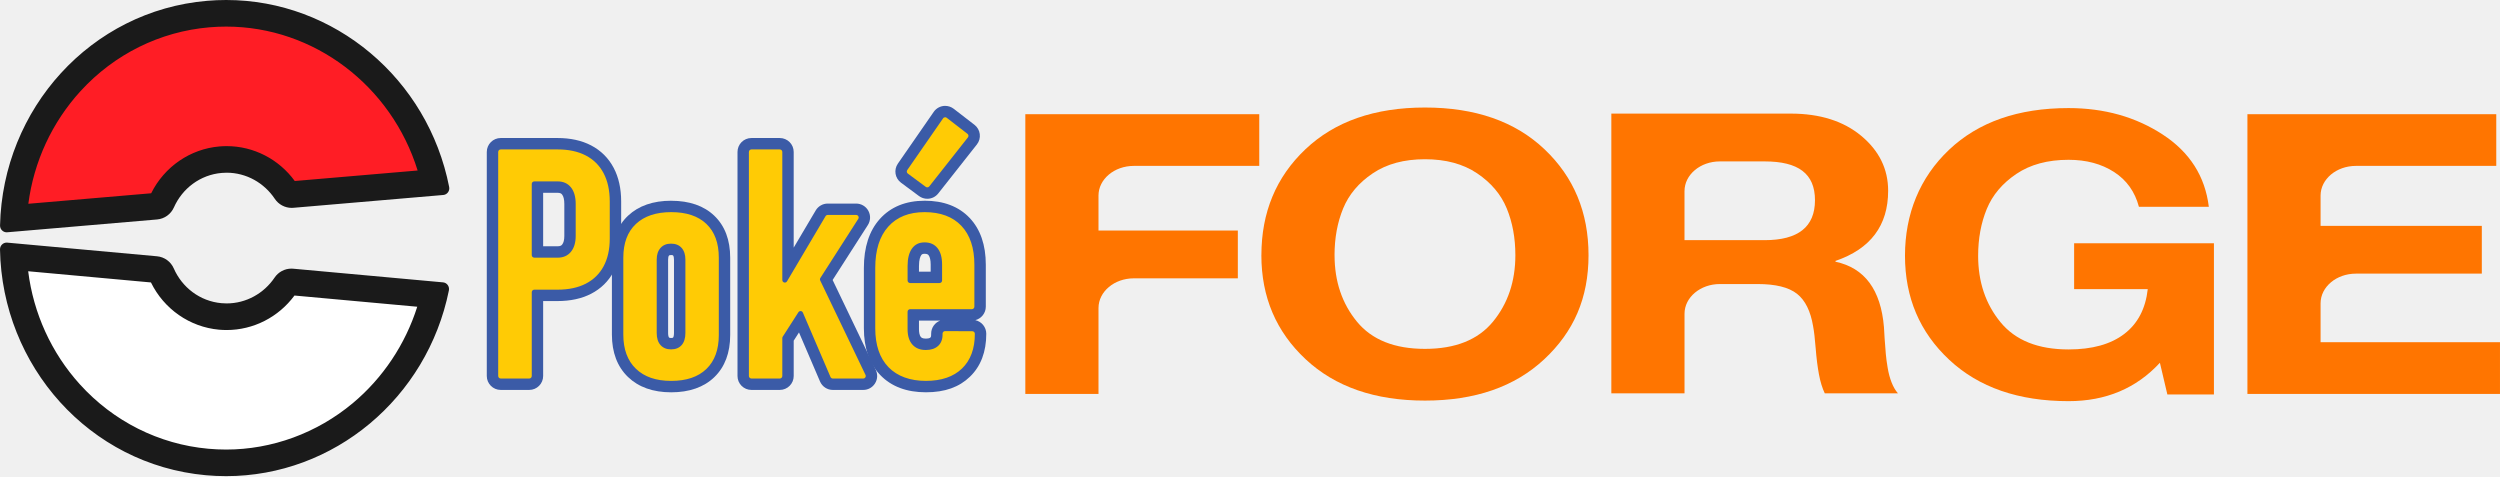
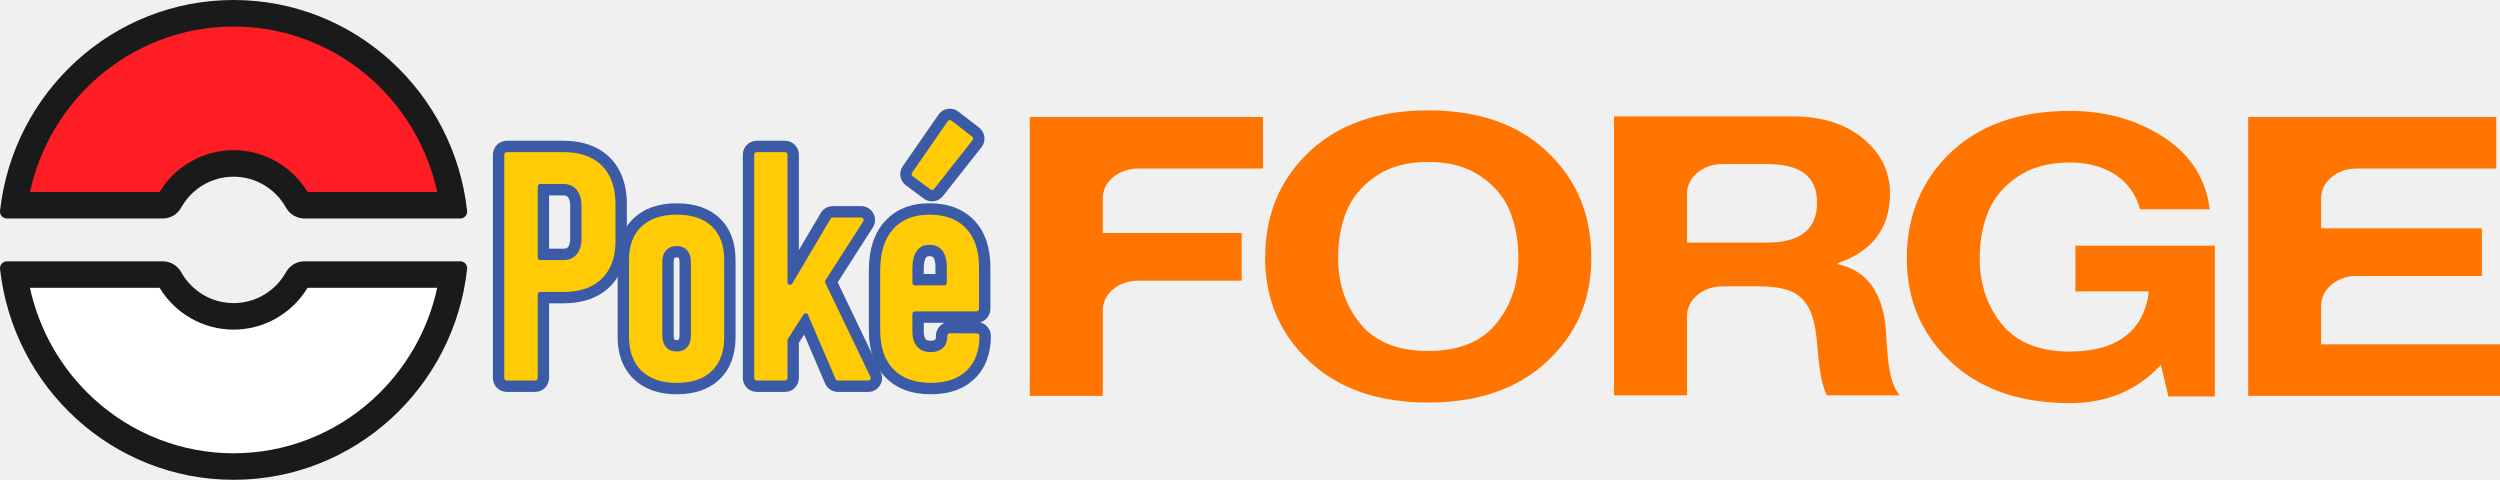
- <svg xmlns="http://www.w3.org/2000/svg" viewBox="0 0 1974 375.97">
+ <svg xmlns="http://www.w3.org/2000/svg" viewBox="0 0 1980 380">
  <defs>
    <style>.cls-1{fill:#3b5ba7;}.cls-2{fill:#ffcb05;}.cls-3{fill:#fff;}.cls-4{fill:#ff1d25;}.cls-5{fill:#1a1a1a;}.cls-6{fill:#ff7500;}</style>
  </defs>
  <g id="Layer_1">
-     <path class="cls-4" d="M10.75,172.44c2.25-40.1,18.15-78.12,45.13-107.62,28.43-31.08,66.96-50.15,108.49-53.71,4.72-.4,9.5-.61,14.21-.61,78.34,0,146.66,55.81,164.57,133.52l-112.39,9.61c-.16.01-.31.02-.47.02-1.84,0-3.56-.94-4.61-2.5-10.55-15.82-28.02-25.27-46.72-25.27-1.58,0-3.18.07-4.76.2-20.29,1.73-38.1,14.55-46.49,33.44-.83,1.87-2.58,3.14-4.58,3.31l-112.39,9.61Z" />
-     <path class="cls-5" d="M178.59,21c69.45,0,130.51,46.85,151.17,113.63l-97.01,8.29c-12.64-17.3-32.53-27.54-53.78-27.54-1.88,0-3.78.08-5.66.24-23.14,1.98-43.55,16.06-53.94,36.99l-97,8.29c4.33-33.19,18.66-64.29,41.27-89,26.64-29.13,62.74-47,101.64-50.33,4.42-.38,8.9-.57,13.31-.57M178.58,0c-5,0-10.03.21-15.1.65C71.7,8.49,2.16,85.9.03,178c-.06,3,2.34,5.43,5.22,5.43.15,0,.29,0,.44-.02l118.35-10.12c5.83-.5,10.9-4.16,13.28-9.51,6.61-14.9,20.69-25.78,37.78-27.24,1.3-.11,2.59-.17,3.87-.17,15.58,0,29.63,8.07,37.99,20.6,3,4.49,8.01,7.17,13.34,7.17.45,0,.9-.02,1.36-.06l118.35-10.12c3.08-.26,5.26-3.2,4.66-6.29C337.91,62.27,264.09,0,178.58,0h0Z" />
-     <path class="cls-3" d="M178.55,365.47c-5.02,0-10.12-.23-15.14-.69-41.51-3.78-79.94-23.07-108.19-54.32-26.81-29.65-42.5-67.76-44.52-107.88l112.33,10.24c1.99.18,3.74,1.46,4.56,3.33,8.28,18.94,26.02,31.86,46.3,33.71,1.68.15,3.39.23,5.07.23,18.58,0,35.98-9.35,46.55-25.01,1.05-1.55,2.76-2.48,4.59-2.48.16,0,.33,0,.5.02l112.33,10.24c-18.26,77.18-86.5,132.59-164.37,132.59h-.01Z" />
-     <path class="cls-5" d="M22.24,214.18l96.95,8.84c10.27,20.99,30.61,35.19,53.73,37.3,2,.18,4.03.27,6.03.27,21.1,0,40.92-10.13,53.57-27.24l96.94,8.84c-9.41,29.68-27.12,56.3-50.97,76.21-28.26,23.58-63.75,36.57-99.94,36.57-4.7,0-9.47-.22-14.18-.65-38.88-3.54-74.88-21.62-101.35-50.9-22.47-24.85-36.62-56.04-40.77-89.24M5.22,191.56c-2.87,0-5.27,2.41-5.22,5.4,1.62,92.11,70.72,169.9,162.45,178.27,5.4.49,10.77.73,16.09.73,85.06,0,158.7-61.66,175.9-146.61.64-3.12-1.49-6.12-4.6-6.4l-118.29-10.78c-.48-.04-.97-.07-1.45-.07-5.3,0-10.29,2.65-13.29,7.1-8.38,12.41-22.38,20.38-37.85,20.38-1.36,0-2.74-.06-4.12-.19-17.09-1.56-31.1-12.52-37.63-27.45-2.35-5.37-7.4-9.05-13.23-9.58l-118.29-10.78c-.16-.01-.31-.02-.47-.02h0Z" />
+     <path class="cls-4" d="M241.13,162.54c-2.25,0-4.33-1.22-5.42-3.17-10.29-18.46-29.72-29.93-50.71-29.93s-40.42,11.47-50.71,29.93c-1.09,1.96-3.17,3.17-5.42,3.17H11.18c5.83-40.95,25.72-78.6,56.39-106.5C99.84,26.67,141.54,10.5,185,10.5s85.16,16.17,117.43,45.54c30.66,27.9,50.55,65.54,56.39,106.5h-117.69Z" />
+     <path class="cls-5" d="M185,21c40.84,0,80.03,15.2,110.37,42.8,25.84,23.51,43.55,54.38,50.91,88.24h-102.68c-12.43-20.48-34.65-33.1-58.59-33.1s-46.16,12.62-58.59,33.1H23.73c7.36-33.87,25.07-64.73,50.9-88.24,30.33-27.6,69.53-42.8,110.37-42.8M185,0C89.26,0,10.4,73.05.03,167.01c-.35,3.22,2.17,6.03,5.38,6.03h123.45c6.09,0,11.66-3.3,14.59-8.56,8.17-14.65,23.71-24.54,41.54-24.54s33.37,9.89,41.54,24.54c2.93,5.26,8.51,8.56,14.59,8.56h123.45c3.21,0,5.73-2.81,5.38-6.03C359.6,73.05,280.74,0,185,0h0Z" />
+     <path class="cls-3" d="M185.01,369.5c-43.46,0-85.16-16.17-117.43-45.54-30.66-27.9-50.55-65.54-56.39-106.5h117.69c2.25,0,4.33,1.21,5.42,3.17,10.29,18.46,29.72,29.93,50.71,29.93s40.42-11.47,50.71-29.93c1.09-1.96,3.17-3.17,5.42-3.17h117.68c-5.84,40.98-25.73,78.63-56.41,106.53-32.27,29.35-73.96,45.51-117.41,45.51Z" />
+     <path class="cls-5" d="M346.27,227.96c-7.36,33.88-25.08,64.75-50.93,88.26-30.33,27.59-69.52,42.78-110.34,42.78s-80.03-15.2-110.37-42.8c-25.84-23.51-43.55-54.38-50.91-88.24h102.68c12.43,20.48,34.65,33.1,58.59,33.1s46.16-12.62,58.59-33.1h102.68M364.59,206.96h-123.45c-6.09,0-11.66,3.3-14.59,8.56-8.17,14.65-23.71,24.54-41.54,24.54s-33.37-9.89-41.54-24.54c-2.93-5.26-8.51-8.56-14.59-8.56H5.42c-3.21,0-5.73,2.81-5.38,6.03,10.36,93.96,89.23,167.01,184.97,167.01s174.56-73.01,184.95-166.93c.36-3.25-2.12-6.11-5.37-6.11h0Z" />
  </g>
  <g id="Layer_3">
-     <path class="cls-2" d="M395.37,303.39c-3.58,0-6.5-2.92-6.5-6.5V119.98c0-3.58,2.92-6.5,6.5-6.5h44.91c9.39,0,17.59,1.78,24.35,5.3,6.94,3.61,12.31,8.96,15.96,15.89,3.56,6.77,5.37,14.96,5.37,24.37v29.49c0,9.17-1.81,17.2-5.39,23.84-3.66,6.8-9.03,12.06-15.97,15.62-6.75,3.47-14.94,5.23-24.33,5.23h-15.91v63.67c0,3.58-2.92,6.5-6.5,6.5h-22.5ZM440.28,198.96c3.14,0,5.37-.94,7.04-2.97,1.84-2.23,2.77-5.49,2.77-9.7v-25.26c0-4.55-.94-8.01-2.79-10.29-1.67-2.05-3.9-3-7.02-3h-15.91v51.22h15.91Z" />
-     <path class="cls-1" d="M440.28,117.98c8.71,0,16.13,1.6,22.27,4.79,6.14,3.19,10.82,7.86,14.06,14,3.23,6.14,4.85,13.56,4.85,22.27v29.49c0,8.46-1.62,15.7-4.85,21.71-3.24,6.02-7.92,10.6-14.06,13.75-6.14,3.15-13.56,4.73-22.27,4.73h-18.4c-1.1,0-2,.9-2,2v66.17c0,1.1-.9,2-2,2h-22.5c-1.1,0-2-.9-2-2V119.98c0-1.1.9-2,2-2h44.91M421.87,203.46h18.4c4.48,0,7.98-1.53,10.51-4.6,2.53-3.07,3.79-7.26,3.79-12.57v-25.26c0-5.64-1.27-10.02-3.79-13.13-2.53-3.11-6.03-4.67-10.51-4.67h-18.4c-1.1,0-2,.9-2,2v56.22c0,1.1.9,2,2,2M440.28,108.98h-44.91c-6.07,0-11,4.93-11,11v176.91c0,6.07,4.93,11,11,11h22.5c6.07,0,11-4.93,11-11v-59.17h11.41c10.11,0,18.99-1.93,26.38-5.72,7.76-3.99,13.78-9.87,17.88-17.49,3.93-7.31,5.93-16.05,5.93-25.97v-29.49c0-10.14-1.98-19.05-5.89-26.47-4.09-7.76-10.1-13.74-17.87-17.79-7.41-3.85-16.3-5.81-26.43-5.81h0ZM428.87,152.23h11.41c2.25,0,3,.7,3.53,1.35,1.16,1.43,1.78,4,1.78,7.45v25.26c0,3.14-.58,5.44-1.74,6.84-.53.64-1.29,1.33-3.57,1.33h-11.41v-42.22h0Z" />
-     <path class="cls-2" d="M529.99,305.25c-13.09,0-23.52-3.65-30.99-10.84-7.52-7.24-11.33-17.41-11.33-30.24v-60.72c0-12.77,3.83-22.83,11.38-29.91,7.47-7,17.88-10.55,30.95-10.55s23.57,3.56,30.92,10.58c7.4,7.07,11.16,17.13,11.16,29.88v61.09c0,12.74-3.75,22.83-11.14,29.98-7.35,7.12-17.76,10.72-30.94,10.72ZM529.86,196.88c-2.9,0-4.21,1.08-4.94,1.88-1.27,1.39-1.88,3.42-1.88,6.18v57.98c0,2.98.63,5.18,1.88,6.56.73.81,2.04,1.88,4.94,1.88s4.27-1.06,4.97-1.85c1.23-1.38,1.85-3.6,1.85-6.59v-57.98c0-2.78-.6-4.82-1.85-6.22-.71-.79-1.99-1.85-4.97-1.85Z" />
-     <path class="cls-1" d="M529.99,167.5c12.03,0,21.3,3.11,27.81,9.33s9.77,15.1,9.77,26.63v61.09c0,11.53-3.25,20.45-9.77,26.75-6.51,6.3-15.78,9.46-27.81,9.46s-21.23-3.19-27.87-9.58c-6.64-6.39-9.95-15.39-9.95-27v-60.72c0-11.53,3.32-20.41,9.95-26.63,6.64-6.22,15.93-9.33,27.87-9.33M529.86,275.87c3.57,0,6.35-1.12,8.34-3.36,1.99-2.24,2.99-5.43,2.99-9.58v-57.98c0-3.9-1-6.97-2.99-9.21-1.99-2.24-4.77-3.36-8.34-3.36s-6.24,1.12-8.27,3.36c-2.03,2.24-3.05,5.31-3.05,9.21v57.98c0,4.15,1.01,7.34,3.05,9.58,2.03,2.24,4.79,3.36,8.27,3.36M529.99,158.5c-14.25,0-25.7,3.96-34.03,11.77-8.49,7.96-12.8,19.13-12.8,33.19v60.72c0,14.1,4.28,25.37,12.71,33.49,8.34,8.03,19.81,12.1,34.11,12.1s25.85-4.03,34.07-11.99c8.3-8.03,12.51-19.21,12.51-33.22v-61.09c0-14.03-4.22-25.18-12.55-33.13-8.21-7.85-19.66-11.82-34.03-11.82h0ZM529.86,266.87c-1.24,0-1.5-.29-1.61-.41-.33-.36-.71-1.51-.71-3.53v-57.98c0-1.51.26-2.66.71-3.16.11-.12.37-.41,1.61-.41.39,0,1.34.03,1.61.34.45.51.71,1.69.71,3.23v57.98c0,2.07-.38,3.23-.71,3.6-.27.31-1.22.34-1.61.34h0Z" />
-     <path class="cls-2" d="M657.6,303.39c-2.6,0-4.95-1.55-5.97-3.94l-19.96-46.53-9.46,14.75v29.22c0,3.58-2.92,6.5-6.5,6.5h-22.38c-3.58,0-6.5-2.92-6.5-6.5V119.98c0-3.58,2.92-6.5,6.5-6.5h22.38c3.58,0,6.5,2.92,6.5,6.5v92.01l25.76-43.55c1.17-1.97,3.31-3.19,5.6-3.19h22.45c2.38,0,4.56,1.3,5.7,3.38s1.05,4.63-.23,6.63l-29.19,45.51,35.16,73.32c.97,2.03.84,4.37-.36,6.27s-3.25,3.04-5.5,3.04h-24Z" />
-     <path class="cls-1" d="M615.71,117.98c1.1,0,2,.9,2,2v101.14c0,1.25,1.01,2,2.02,2,.65,0,1.3-.31,1.7-.99l30.41-51.42c.36-.61,1.01-.98,1.72-.98h22.45c1.58,0,2.54,1.75,1.68,3.08l-29.94,46.69c-.37.58-.42,1.32-.12,1.95l35.77,74.57c.64,1.33-.33,2.87-1.8,2.87h-24c-.8,0-1.52-.48-1.84-1.21l-21.81-50.86c-.34-.8-1.09-1.21-1.84-1.21-.64,0-1.28.3-1.68.92l-12.4,19.33c-.21.32-.32.7-.32,1.08v29.95c0,1.1-.9,2-2,2h-22.38c-1.1,0-2-.9-2-2V119.98c0-1.1.9-2,2-2h22.38M615.71,108.98h-22.38c-6.07,0-11,4.93-11,11v176.91c0,6.07,4.93,11,11,11h22.38c6.07,0,11-4.93,11-11v-27.9l4.17-6.5,16.61,38.74c1.74,4.05,5.7,6.66,10.11,6.66h24c3.8,0,7.28-1.92,9.31-5.14,2.03-3.22,2.25-7.19.61-10.62l-34.08-71.05,27.83-43.4c2.17-3.39,2.32-7.68.39-11.22-1.93-3.53-5.63-5.72-9.65-5.72h-22.45c-3.87,0-7.5,2.07-9.47,5.4l-17.39,29.4v-75.56c0-6.07-4.93-11-11-11h0Z" />
-     <path class="cls-2" d="M731.06,305.25c-13.9,0-24.91-4.1-32.73-12.2-7.77-8.05-11.71-19.44-11.71-33.86v-47.65c0-15.17,3.84-27.15,11.42-35.6,7.7-8.59,18.48-12.94,32.03-12.94s24.62,4.11,32.32,12.23c7.63,8.05,11.5,19.43,11.5,33.83v33.09c0,3.58-2.92,6.5-6.5,6.5h-46.25v11.3c0,4.07.9,7.15,2.67,9.15,1.65,1.87,4.03,2.77,7.27,2.77,3,0,5.19-.68,6.7-2.09,1.39-1.29,2.04-3.22,1.99-5.88v-.45c0-3.58,2.92-6.5,6.5-6.5l21.54.11c3.57.02,6.47,2.93,6.47,6.5,0,12.99-3.88,23.31-11.52,30.68-7.6,7.32-18.25,11.03-31.68,11.03ZM739.37,218.99v-10.18c0-4.49-.89-7.88-2.63-10.08-1.54-1.94-3.66-2.84-6.68-2.84s-4.82.92-6.3,2.98c-1.75,2.44-2.64,6.2-2.64,11.19v8.94h18.25Z" />
-     <path class="cls-1" d="M730.06,167.5c12.52,0,22.21,3.61,29.05,10.82,6.84,7.22,10.26,17.46,10.26,30.73v33.09c0,1.1-.9,2-2,2h-48.75c-1.1,0-2,.9-2,2v13.8c0,5.23,1.26,9.27,3.79,12.13,2.53,2.86,6.08,4.29,10.64,4.29,4.15,0,7.4-1.1,9.77-3.3,2.36-2.2,3.5-5.29,3.42-9.27v-.35c0-1.11.9-2,2-2,0,0,0,0,0,0l21.51.1c1.1,0,1.99.9,1.99,2,0,11.78-3.38,20.92-10.14,27.44-6.76,6.51-16.28,9.77-28.56,9.77s-22.52-3.61-29.49-10.82c-6.97-7.22-10.45-17.46-10.45-30.73v-47.65c0-14.1,3.42-24.97,10.26-32.6,6.84-7.63,16.4-11.45,28.68-11.45M718.62,223.49h23.25c1.1,0,2-.9,2-2v-12.68c0-5.56-1.2-9.85-3.61-12.88-2.41-3.03-5.81-4.54-10.2-4.54s-7.63,1.62-9.95,4.85c-2.32,3.24-3.48,7.84-3.48,13.81v11.44c0,1.1.9,2,2,2M730.06,158.5c-14.88,0-26.79,4.86-35.38,14.44-8.34,9.3-12.56,22.29-12.56,38.61v47.65c0,15.62,4.37,28.07,12.98,36.98,8.7,9.01,20.8,13.57,35.96,13.57s26.34-4.13,34.8-12.29c8.56-8.24,12.9-19.65,12.9-33.92,0-5.25-3.72-9.67-8.66-10.75,4.76-1.21,8.29-5.53,8.29-10.66v-33.09c0-15.59-4.28-28.01-12.73-36.93-8.58-9.05-20.55-13.63-35.58-13.63h0ZM725.62,214.49v-4.44c0-5.28,1.12-7.63,1.79-8.56.39-.54.79-1.1,2.64-1.1,2.25,0,2.82.71,3.16,1.14,1.06,1.34,1.65,3.93,1.65,7.28v5.68h-9.25ZM725.62,253.14h16.77c-4.17,1.56-7.15,5.59-7.15,10.31v.54c.02.89-.06,2.04-.55,2.49-.79.74-2.42.89-3.64.89-2.79,0-3.56-.88-3.89-1.25-1.27-1.44-1.54-4.15-1.54-6.17v-6.8h0Z" />
-     <path class="cls-2" d="M732.18,152.45c-1.4,0-2.74-.44-3.87-1.28l-14.18-10.51c-2.84-2.1-3.48-6.02-1.47-8.93l28.3-40.85c1.21-1.75,3.21-2.8,5.34-2.8,1.43,0,2.84.48,3.97,1.35l16.39,12.66c1.38,1.07,2.26,2.61,2.48,4.35.21,1.74-.26,3.45-1.35,4.82l-30.52,38.69c-1.24,1.57-3.1,2.48-5.11,2.48h0Z" />
-     <path class="cls-1" d="M746.31,92.59c.43,0,.86.14,1.22.42l16.39,12.66c.88.68,1.04,1.95.35,2.82l-30.52,38.69c-.39.5-.98.76-1.57.76-.41,0-.83-.13-1.19-.39l-14.18-10.51c-.87-.64-1.07-1.86-.45-2.75l28.3-40.85c.39-.56,1.01-.86,1.65-.86M746.31,83.59c-3.61,0-6.99,1.77-9.04,4.74l-28.3,40.85c-3.4,4.91-2.31,11.55,2.49,15.1l14.18,10.51c1.91,1.41,4.17,2.16,6.55,2.16,3.39,0,6.54-1.53,8.64-4.19l30.52-38.69c1.83-2.32,2.64-5.22,2.28-8.16-.36-2.94-1.85-5.55-4.19-7.36l-16.39-12.66c-1.92-1.48-4.3-2.29-6.72-2.29h0Z" />
-     <path class="cls-6" d="M809.6,311.04V90.15h184.71v40.84h-99.05c-15.41,0-27.89,10.5-27.89,23.45v27.59h110.02v37.74h-82.12c-15.41,0-27.89,10.5-27.89,23.45v67.81h-57.77Z" />
-     <path class="cls-6" d="M996,201.53c0-33.82,11.59-61.72,34.77-83.68,23.18-21.96,54.64-32.95,94.38-32.95s71.2,10.98,94.38,32.95c23.18,21.96,34.77,49.86,34.77,83.68s-11.65,60.38-34.96,82.14c-23.31,21.76-54.7,32.64-94.2,32.64s-70.9-10.88-94.2-32.64c-23.31-21.76-34.96-49.14-34.96-82.14ZM1053.77,201.53c0,20.63,5.89,38.1,17.66,52.44,11.77,14.34,29.68,21.5,53.72,21.5s41.95-7.16,53.72-21.5c11.77-14.33,17.66-31.81,17.66-52.44,0-13.61-2.27-25.93-6.81-36.97-4.54-11.03-12.33-20.26-23.37-27.69s-24.78-11.14-41.21-11.14-30.17,3.71-41.21,11.14c-11.04,7.42-18.83,16.66-23.37,27.69-4.54,11.04-6.81,23.36-6.81,36.97Z" />
-     <path class="cls-6" d="M1272.31,310.59V89.7h141.66c23.05,0,41.64,5.88,55.75,17.63,14.1,11.76,21.16,26.19,21.16,43.31,0,27.43-13.86,45.89-41.58,55.38v.62c23.05,4.95,35.81,22.17,38.27,51.66,0,1.24.18,4.33.55,9.28.37,4.95.67,8.92.92,11.91.24,2.99.74,6.65,1.47,10.98s1.78,8.2,3.13,11.6c1.35,3.4,3,6.24,4.97,8.51h-57.77c-1.97-4.12-3.5-9.13-4.6-15-1.1-5.88-1.97-12.73-2.58-20.57-.62-7.84-1.29-13.61-2.02-17.32-1.97-11.96-6.2-20.52-12.69-25.68-6.5-5.15-16.87-7.73-31.09-7.73h-29.87c-15.41,0-27.89,10.5-27.89,23.45v62.86h-57.77ZM1330.08,150.9v38.73h63.29c26.49,0,39.74-10.52,39.74-31.55s-13.25-30.63-39.74-30.63h-35.39c-15.41,0-27.89,10.5-27.89,23.45Z" />
-     <path class="cls-6" d="M1711.35,311.49l-5.89-25.06c-18.65,20.21-42.68,30.32-72.12,30.32-39.5,0-70.9-10.88-94.2-32.64-23.31-21.76-34.96-49.14-34.96-82.14s11.59-61.72,34.77-83.68c23.18-21.96,54.64-32.95,94.38-32.95,28.21,0,52.99,6.96,74.33,20.88,21.34,13.92,33.48,32.95,36.43,57.08h-55.19c-3.19-11.96-9.75-21.14-19.69-27.53-9.93-6.39-21.89-9.59-35.88-9.59-16.44,0-30.17,3.71-41.21,11.14s-18.83,16.66-23.37,27.69c-4.54,11.04-6.81,23.36-6.81,36.97,0,20.63,5.89,38.1,17.66,52.44,11.77,14.34,29.68,21.5,53.72,21.5,18.64,0,33.3-4.07,43.97-12.22,10.67-8.14,16.86-19.95,18.58-35.42h-58.14v-36.2h110.39v119.41h-36.8Z" />
-     <path class="cls-6" d="M1774.56,311.04V90.15h196.49v40.84h-110.83c-15.41,0-27.89,10.5-27.89,23.45v23.88h127.31v37.74h-99.42c-15.41,0-27.89,10.5-27.89,23.45v30.69h141.66v40.84h-199.43Z" />
+     <path class="cls-2" d="M401.38,305.89c-3.58,0-6.5-2.92-6.5-6.5V122.48c0-3.58,2.92-6.5,6.5-6.5h44.91c9.39,0,17.59,1.78,24.35,5.3,6.94,3.61,12.31,8.96,15.96,15.89,3.56,6.77,5.37,14.96,5.37,24.37v29.49c0,9.17-1.81,17.2-5.39,23.84-3.66,6.8-9.03,12.06-15.97,15.62-6.75,3.47-14.94,5.23-24.33,5.23h-15.91v63.67c0,3.58-2.92,6.5-6.5,6.5h-22.5ZM446.28,201.46c3.14,0,5.37-.94,7.04-2.97,1.84-2.23,2.77-5.49,2.77-9.7v-25.26c0-4.55-.94-8.01-2.79-10.29-1.67-2.05-3.9-3-7.02-3h-15.91v51.22h15.91Z" />
+     <path class="cls-1" d="M446.28,120.48c8.71,0,16.13,1.6,22.27,4.79,6.14,3.19,10.82,7.86,14.06,14,3.23,6.14,4.85,13.56,4.85,22.27v29.49c0,8.46-1.62,15.7-4.85,21.71-3.24,6.02-7.92,10.6-14.06,13.75-6.14,3.15-13.56,4.73-22.27,4.73h-18.4c-1.1,0-2,.9-2,2v66.17c0,1.1-.9,2-2,2h-22.5c-1.1,0-2-.9-2-2V122.48c0-1.1.9-2,2-2h44.91M427.88,205.96h18.4c4.48,0,7.98-1.53,10.51-4.6,2.53-3.07,3.79-7.26,3.79-12.57v-25.26c0-5.64-1.27-10.02-3.79-13.13-2.53-3.11-6.03-4.67-10.51-4.67h-18.4c-1.1,0-2,.9-2,2v56.22c0,1.1.9,2,2,2M446.28,111.48h-44.91c-6.07,0-11,4.93-11,11v176.91c0,6.07,4.93,11,11,11h22.5c6.07,0,11-4.93,11-11v-59.17h11.41c10.11,0,18.99-1.93,26.38-5.72,7.76-3.99,13.78-9.87,17.88-17.49,3.93-7.31,5.93-16.05,5.93-25.97v-29.49c0-10.14-1.98-19.05-5.89-26.47-4.09-7.76-10.1-13.74-17.87-17.79-7.41-3.85-16.3-5.81-26.43-5.81h0ZM434.88,154.74h11.41c2.25,0,3,.7,3.53,1.35,1.16,1.43,1.78,4,1.78,7.45v25.26c0,3.14-.58,5.44-1.74,6.84-.53.64-1.29,1.33-3.57,1.33h-11.41v-42.22h0Z" />
+     <path class="cls-2" d="M535.99,307.76c-13.09,0-23.52-3.65-30.99-10.84-7.52-7.24-11.33-17.41-11.33-30.24v-60.72c0-12.77,3.83-22.83,11.38-29.91,7.47-7,17.88-10.55,30.95-10.55s23.57,3.56,30.92,10.58c7.4,7.07,11.16,17.13,11.16,29.88v61.09c0,12.74-3.75,22.83-11.14,29.98-7.35,7.12-17.76,10.72-30.94,10.72ZM535.87,199.39c-2.9,0-4.21,1.08-4.94,1.88-1.27,1.39-1.88,3.42-1.88,6.18v57.98c0,2.98.63,5.18,1.88,6.56.73.81,2.04,1.88,4.94,1.88s4.27-1.06,4.97-1.85c1.23-1.38,1.85-3.6,1.85-6.59v-57.98c0-2.78-.6-4.82-1.85-6.22-.71-.79-1.99-1.85-4.97-1.85Z" />
+     <path class="cls-1" d="M535.99,170c12.03,0,21.3,3.11,27.81,9.33s9.77,15.1,9.77,26.63v61.09c0,11.53-3.25,20.45-9.77,26.75-6.51,6.3-15.78,9.46-27.81,9.46s-21.23-3.19-27.87-9.58c-6.64-6.39-9.95-15.39-9.95-27v-60.72c0-11.53,3.32-20.41,9.95-26.63,6.64-6.22,15.93-9.33,27.87-9.33M535.87,278.37c3.57,0,6.35-1.12,8.34-3.36,1.99-2.24,2.99-5.43,2.99-9.58v-57.98c0-3.9-1-6.97-2.99-9.21-1.99-2.24-4.77-3.36-8.34-3.36s-6.24,1.12-8.27,3.36c-2.03,2.24-3.05,5.31-3.05,9.21v57.98c0,4.15,1.01,7.34,3.05,9.58,2.03,2.24,4.79,3.36,8.27,3.36M535.99,161c-14.25,0-25.7,3.96-34.03,11.77-8.49,7.96-12.8,19.13-12.8,33.19v60.72c0,14.1,4.28,25.37,12.71,33.49,8.34,8.03,19.81,12.1,34.11,12.1s25.85-4.03,34.07-11.99c8.3-8.03,12.51-19.21,12.51-33.22v-61.09c0-14.03-4.22-25.18-12.55-33.13-8.21-7.85-19.66-11.82-34.03-11.82h0ZM535.87,269.37c-1.24,0-1.5-.29-1.61-.41-.33-.36-.71-1.51-.71-3.53v-57.98c0-1.51.26-2.66.71-3.16.11-.12.37-.41,1.61-.41.39,0,1.34.03,1.61.34.45.51.71,1.69.71,3.23v57.98c0,2.07-.38,3.23-.71,3.6-.27.31-1.22.34-1.61.34h0Z" />
+     <path class="cls-2" d="M663.6,305.89c-2.6,0-4.95-1.55-5.97-3.94l-19.96-46.53-9.46,14.75v29.22c0,3.58-2.92,6.5-6.5,6.5h-22.38c-3.58,0-6.5-2.92-6.5-6.5V122.48c0-3.58,2.92-6.5,6.5-6.5h22.38c3.58,0,6.5,2.92,6.5,6.5v92.01l25.76-43.55c1.17-1.97,3.31-3.19,5.6-3.19h22.45c2.38,0,4.56,1.3,5.7,3.38s1.05,4.63-.23,6.63l-29.19,45.51,35.16,73.32c.97,2.03.84,4.37-.36,6.27s-3.25,3.04-5.5,3.04h-24Z" />
+     <path class="cls-1" d="M621.71,120.48c1.1,0,2,.9,2,2v101.14c0,1.25,1.01,2,2.02,2,.65,0,1.3-.31,1.7-.99l30.41-51.42c.36-.61,1.01-.98,1.72-.98h22.45c1.58,0,2.54,1.75,1.68,3.08l-29.94,46.69c-.37.58-.42,1.32-.12,1.95l35.77,74.57c.64,1.33-.33,2.87-1.8,2.87h-24c-.8,0-1.52-.48-1.84-1.21l-21.81-50.86c-.34-.8-1.09-1.21-1.84-1.21-.64,0-1.28.3-1.68.92l-12.4,19.33c-.21.32-.32.7-.32,1.08v29.95c0,1.1-.9,2-2,2h-22.38c-1.1,0-2-.9-2-2V122.48c0-1.1.9-2,2-2h22.38M621.71,111.48h-22.38c-6.07,0-11,4.93-11,11v176.91c0,6.07,4.93,11,11,11h22.38c6.07,0,11-4.93,11-11v-27.9l4.17-6.5,16.61,38.74c1.74,4.05,5.7,6.66,10.11,6.66h24c3.8,0,7.28-1.92,9.31-5.14,2.03-3.22,2.25-7.19.61-10.62l-34.08-71.05,27.83-43.4c2.17-3.39,2.32-7.68.39-11.22-1.93-3.53-5.63-5.72-9.65-5.72h-22.45c-3.87,0-7.5,2.07-9.47,5.4l-17.39,29.4v-75.56c0-6.07-4.93-11-11-11h0Z" />
+     <path class="cls-2" d="M737.06,307.76c-13.9,0-24.91-4.1-32.73-12.2-7.77-8.05-11.71-19.44-11.71-33.86v-47.65c0-15.17,3.84-27.15,11.42-35.6,7.7-8.59,18.48-12.94,32.03-12.94s24.62,4.11,32.32,12.23c7.63,8.05,11.5,19.43,11.5,33.83v33.09c0,3.58-2.92,6.5-6.5,6.5h-46.25v11.3c0,4.07.9,7.15,2.67,9.15,1.65,1.87,4.03,2.77,7.27,2.77,3,0,5.19-.68,6.7-2.09,1.39-1.29,2.04-3.22,1.99-5.88v-.45c0-3.58,2.92-6.5,6.5-6.5l21.54.11c3.57.02,6.47,2.93,6.47,6.5,0,12.99-3.88,23.31-11.52,30.68-7.6,7.32-18.25,11.03-31.68,11.03ZM745.37,221.49v-10.18c0-4.49-.89-7.88-2.63-10.08-1.54-1.94-3.66-2.84-6.68-2.84s-4.82.92-6.3,2.98c-1.75,2.44-2.64,6.2-2.64,11.19v8.94h18.25Z" />
+     <path class="cls-1" d="M736.06,170c12.52,0,22.21,3.61,29.05,10.82,6.84,7.22,10.26,17.46,10.26,30.73v33.09c0,1.1-.9,2-2,2h-48.75c-1.1,0-2,.9-2,2v13.8c0,5.23,1.26,9.27,3.79,12.13,2.53,2.86,6.08,4.29,10.64,4.29,4.15,0,7.4-1.1,9.77-3.3,2.36-2.2,3.5-5.29,3.42-9.27v-.35c0-1.11.9-2,2-2,0,0,0,0,0,0l21.51.1c1.1,0,1.99.9,1.99,2,0,11.78-3.38,20.92-10.14,27.44-6.76,6.51-16.28,9.77-28.56,9.77s-22.52-3.61-29.49-10.82c-6.97-7.22-10.45-17.46-10.45-30.73v-47.65c0-14.1,3.42-24.97,10.26-32.6,6.84-7.63,16.4-11.45,28.68-11.45M724.62,225.99h23.25c1.1,0,2-.9,2-2v-12.68c0-5.56-1.2-9.85-3.61-12.88-2.41-3.03-5.81-4.54-10.2-4.54s-7.63,1.62-9.95,4.85c-2.32,3.24-3.48,7.84-3.48,13.81v11.44c0,1.1.9,2,2,2M736.06,161c-14.88,0-26.79,4.86-35.38,14.44-8.34,9.3-12.56,22.29-12.56,38.61v47.65c0,15.62,4.37,28.07,12.98,36.98,8.7,9.01,20.8,13.57,35.96,13.57s26.34-4.13,34.8-12.29c8.56-8.24,12.9-19.65,12.9-33.92,0-5.25-3.72-9.67-8.66-10.75,4.76-1.21,8.29-5.53,8.29-10.66v-33.09c0-15.59-4.28-28.01-12.73-36.93-8.58-9.05-20.55-13.63-35.58-13.63h0ZM731.62,216.99v-4.44c0-5.28,1.12-7.63,1.79-8.56.39-.54.79-1.1,2.64-1.1,2.25,0,2.82.71,3.16,1.14,1.06,1.34,1.65,3.93,1.65,7.28v5.68h-9.25ZM731.62,255.65h16.77c-4.17,1.56-7.15,5.59-7.15,10.31v.54c.02.89-.06,2.04-.55,2.49-.79.74-2.42.89-3.64.89-2.79,0-3.56-.88-3.89-1.25-1.27-1.44-1.54-4.15-1.54-6.17v-6.8h0Z" />
+     <path class="cls-2" d="M738.18,154.95c-1.4,0-2.74-.44-3.87-1.28l-14.18-10.51c-2.84-2.1-3.48-6.02-1.47-8.93l28.3-40.85c1.21-1.75,3.21-2.8,5.34-2.8,1.43,0,2.84.48,3.97,1.35l16.39,12.66c1.38,1.07,2.26,2.61,2.48,4.35.21,1.74-.26,3.45-1.35,4.82l-30.52,38.69c-1.24,1.57-3.1,2.48-5.11,2.48h0Z" />
+     <path class="cls-1" d="M752.31,95.1c.43,0,.86.14,1.22.42l16.39,12.66c.88.68,1.04,1.95.35,2.82l-30.52,38.69c-.39.5-.98.76-1.57.76-.41,0-.83-.13-1.19-.39l-14.18-10.51c-.87-.64-1.07-1.86-.45-2.75l28.3-40.85c.39-.56,1.01-.86,1.65-.86M752.31,86.1c-3.61,0-6.99,1.77-9.04,4.74l-28.3,40.85c-3.4,4.91-2.31,11.55,2.49,15.1l14.18,10.51c1.91,1.41,4.17,2.16,6.55,2.16,3.39,0,6.54-1.53,8.64-4.19l30.52-38.69c1.83-2.32,2.64-5.22,2.28-8.16-.36-2.94-1.85-5.55-4.19-7.36l-16.39-12.66c-1.92-1.48-4.3-2.29-6.72-2.29h0Z" />
+     <path class="cls-6" d="M815.61,313.54V92.66h184.71v40.84h-99.05c-15.41,0-27.89,10.5-27.89,23.45v27.59h110.02v37.74h-82.12c-15.41,0-27.89,10.5-27.89,23.45v67.81h-57.77Z" />
+     <path class="cls-6" d="M1002.01,204.03c0-33.82,11.59-61.72,34.77-83.68,23.18-21.96,54.64-32.95,94.38-32.95s71.2,10.98,94.38,32.95c23.18,21.96,34.77,49.86,34.77,83.68s-11.65,60.38-34.96,82.14c-23.31,21.76-54.7,32.64-94.2,32.64s-70.9-10.88-94.2-32.64c-23.31-21.76-34.96-49.14-34.96-82.14ZM1059.78,204.03c0,20.63,5.89,38.1,17.66,52.44,11.77,14.34,29.68,21.5,53.72,21.5s41.95-7.16,53.72-21.5c11.77-14.33,17.66-31.81,17.66-52.44,0-13.61-2.27-25.93-6.81-36.97-4.54-11.03-12.33-20.26-23.37-27.69-11.04-7.42-24.78-11.14-41.21-11.14s-30.17,3.71-41.21,11.14c-11.04,7.42-18.83,16.66-23.37,27.69-4.54,11.04-6.81,23.36-6.81,36.97Z" />
+     <path class="cls-6" d="M1278.31,313.09V92.21h141.66c23.05,0,41.64,5.88,55.75,17.63,14.1,11.76,21.16,26.19,21.16,43.31,0,27.43-13.86,45.89-41.58,55.38v.62c23.05,4.95,35.81,22.17,38.27,51.66,0,1.24.18,4.33.55,9.28.37,4.95.67,8.92.92,11.91.24,2.99.74,6.65,1.47,10.98s1.78,8.2,3.13,11.6c1.35,3.4,3,6.24,4.97,8.51h-57.77c-1.97-4.12-3.5-9.13-4.6-15-1.1-5.88-1.97-12.73-2.58-20.57-.62-7.84-1.29-13.61-2.02-17.32-1.97-11.96-6.2-20.52-12.69-25.68-6.5-5.15-16.87-7.73-31.09-7.73h-29.87c-15.41,0-27.89,10.5-27.89,23.45v62.86h-57.77ZM1336.08,153.4v38.73h63.29c26.49,0,39.74-10.52,39.74-31.55s-13.25-30.63-39.74-30.63h-35.39c-15.41,0-27.89,10.5-27.89,23.45Z" />
+     <path class="cls-6" d="M1717.35,313.99l-5.89-25.06c-18.65,20.21-42.68,30.32-72.12,30.32-39.5,0-70.9-10.88-94.2-32.64-23.31-21.76-34.96-49.14-34.96-82.14s11.59-61.72,34.77-83.68c23.18-21.96,54.64-32.95,94.38-32.95,28.21,0,52.99,6.96,74.33,20.88,21.34,13.92,33.48,32.95,36.43,57.08h-55.19c-3.19-11.96-9.75-21.14-19.69-27.53-9.93-6.39-21.89-9.59-35.88-9.59-16.44,0-30.17,3.71-41.21,11.14-11.04,7.42-18.83,16.66-23.37,27.69-4.54,11.04-6.81,23.36-6.81,36.97,0,20.63,5.89,38.1,17.66,52.44,11.77,14.34,29.68,21.5,53.72,21.5,18.64,0,33.3-4.07,43.97-12.22,10.67-8.14,16.86-19.95,18.58-35.42h-58.14v-36.2h110.39v119.41h-36.8Z" />
+     <path class="cls-6" d="M1780.57,313.54V92.66h196.49v40.84h-110.83c-15.41,0-27.89,10.5-27.89,23.45v23.88h127.31v37.74h-99.42c-15.41,0-27.89,10.5-27.89,23.45v30.69h141.66v40.84h-199.43Z" />
  </g>
</svg>
